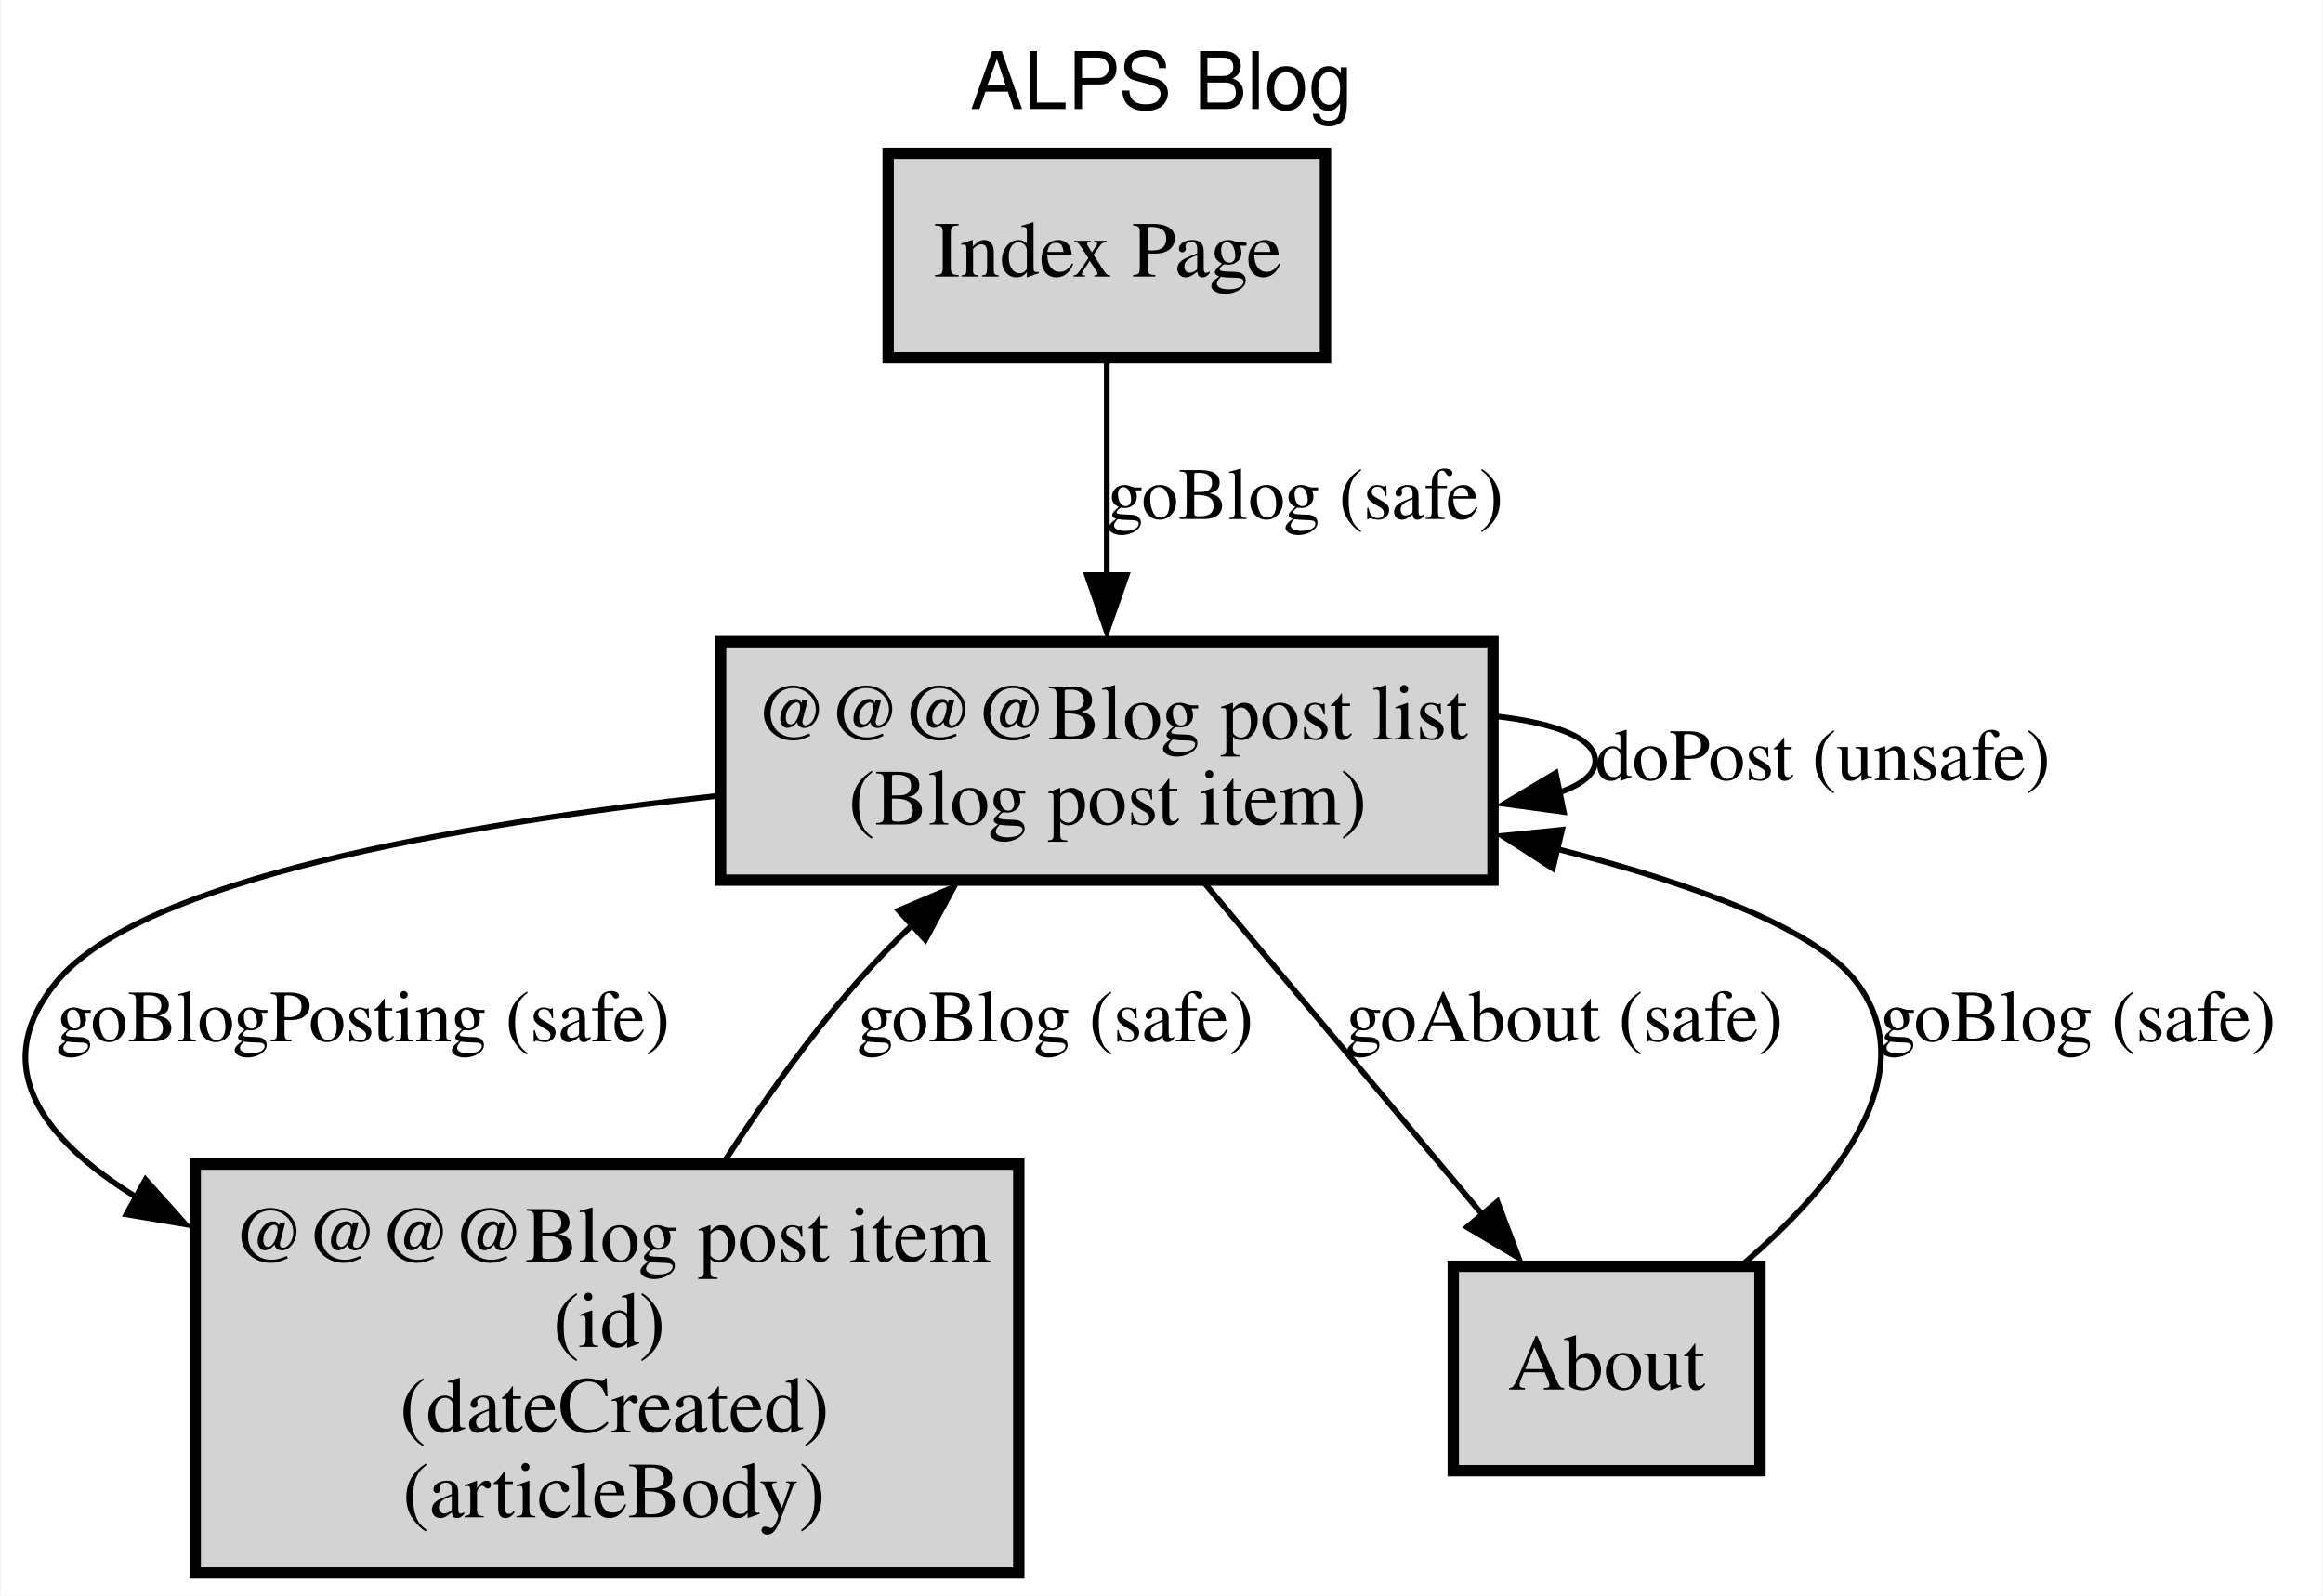
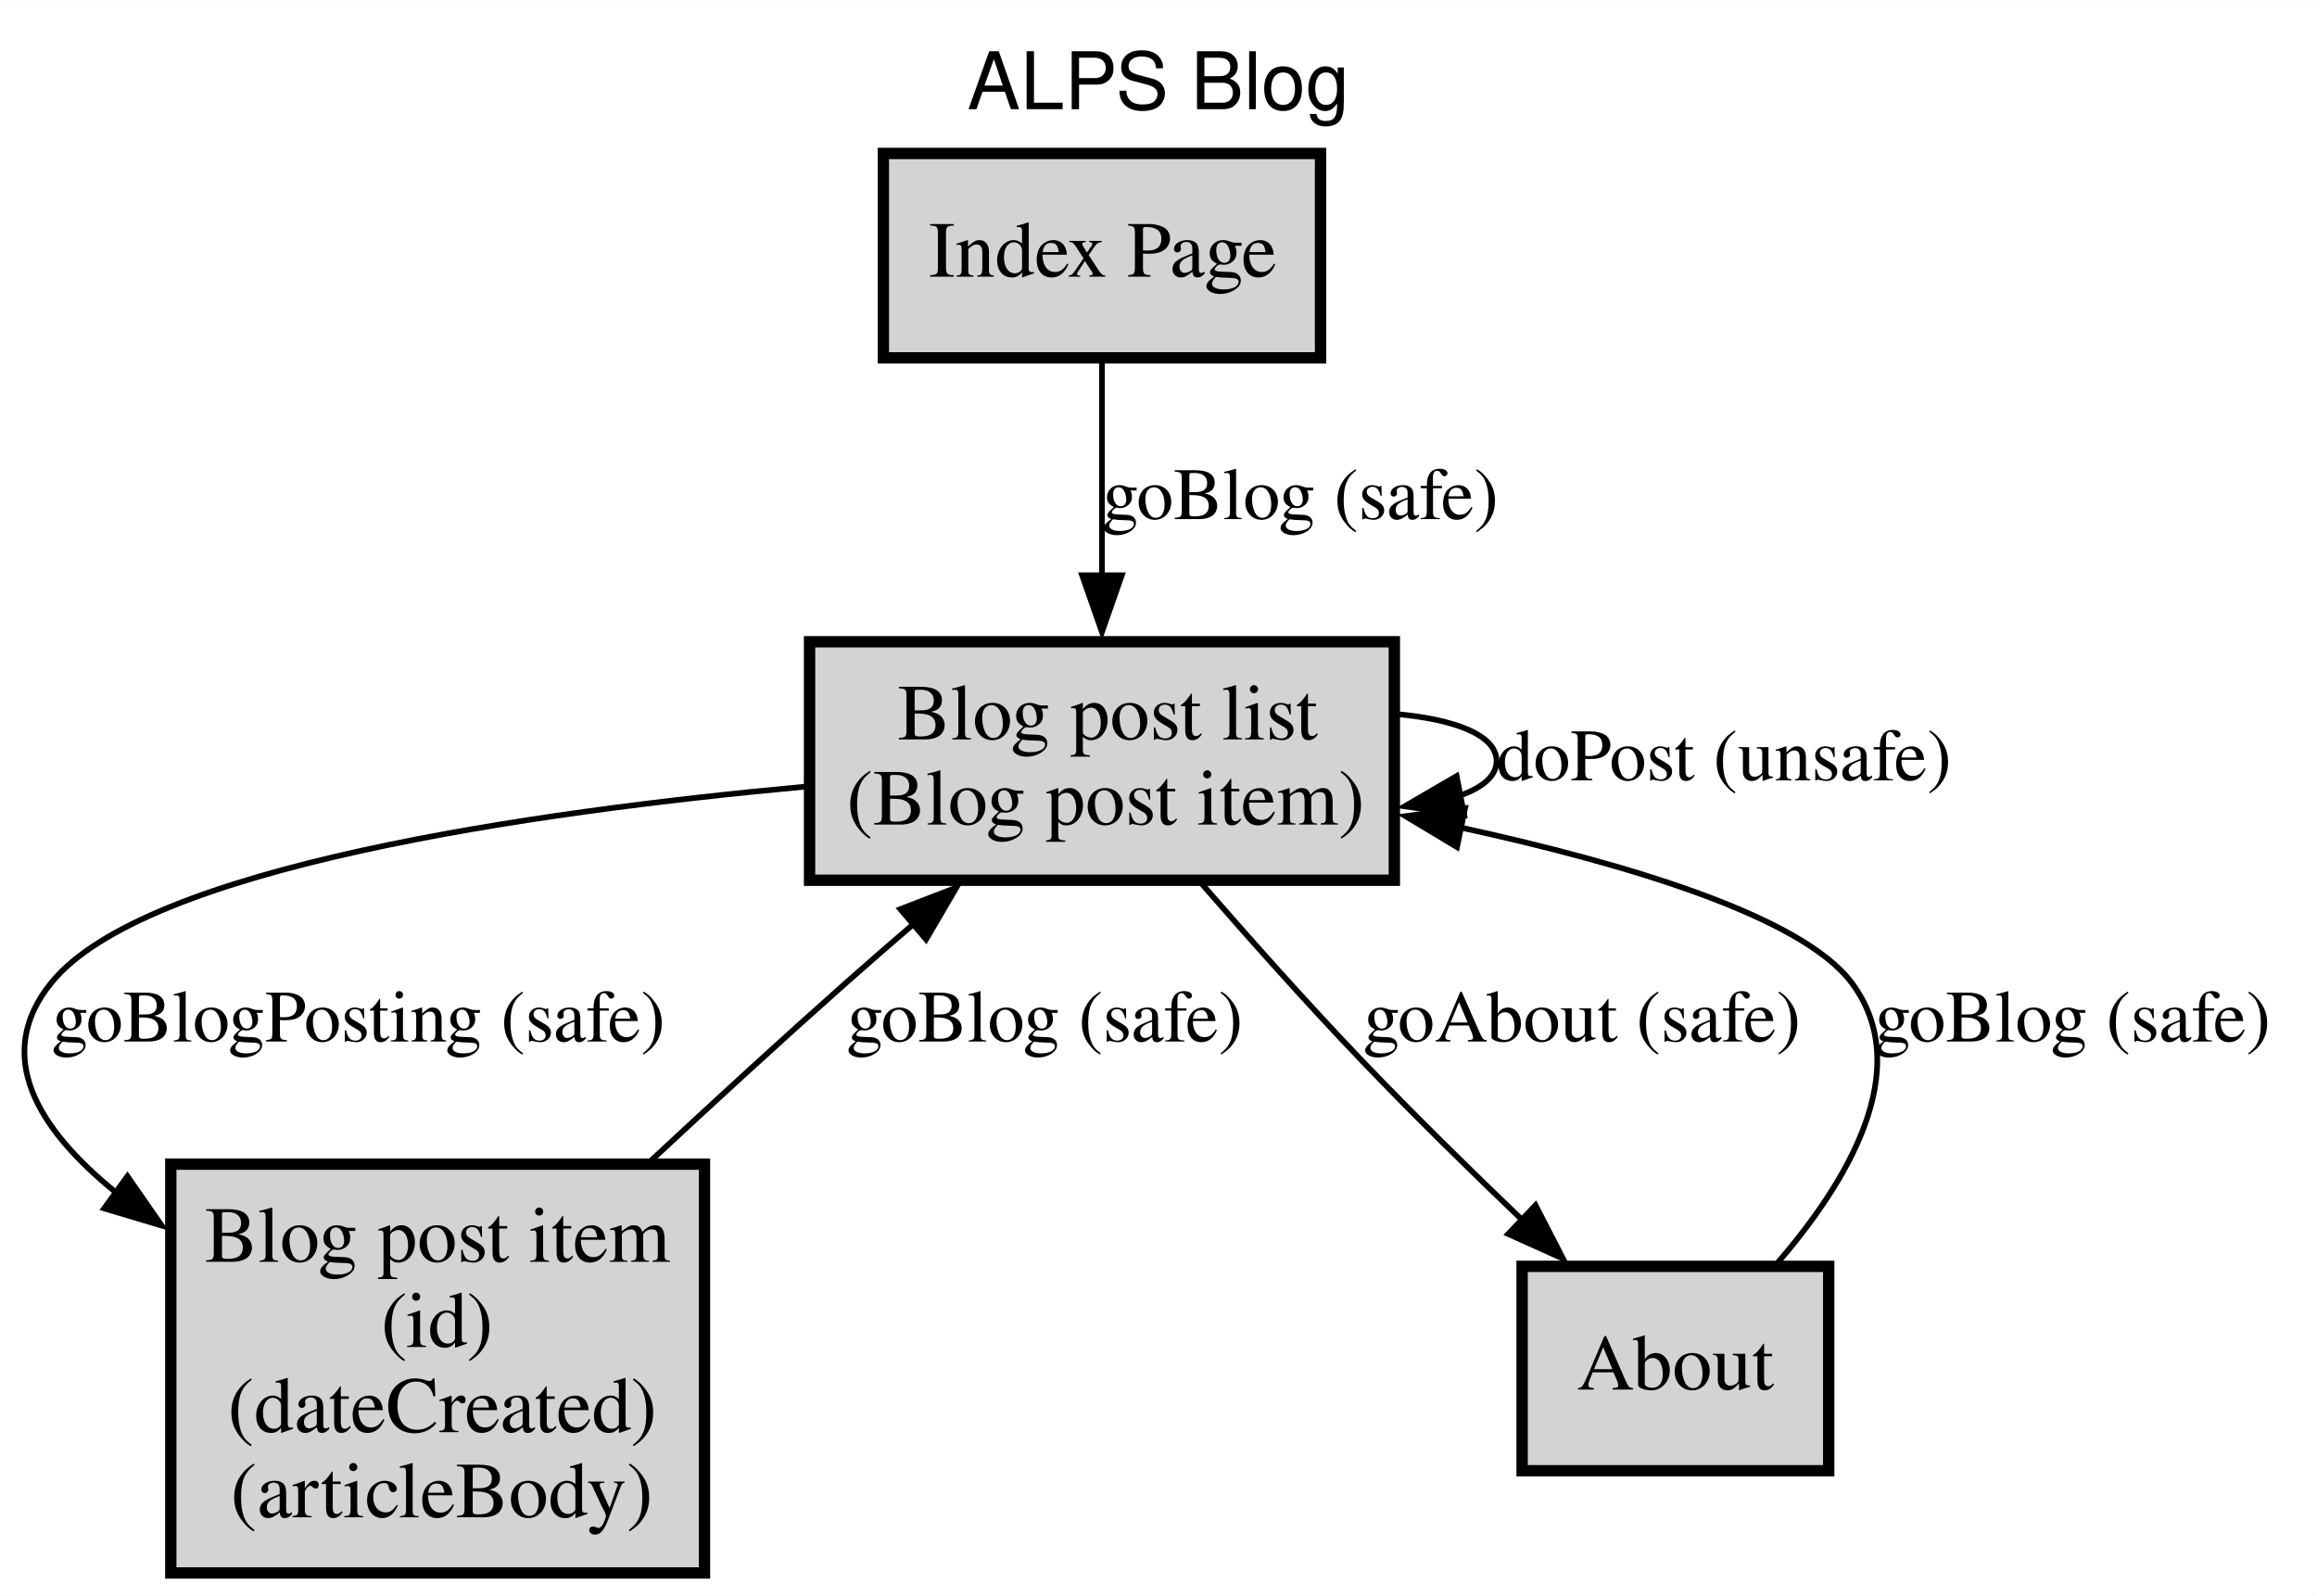
- <svg xmlns="http://www.w3.org/2000/svg" xmlns:xlink="http://www.w3.org/1999/xlink" width="409pt" height="281pt" viewBox="0.00 0.00 408.74 281.00">
+ <svg xmlns="http://www.w3.org/2000/svg" xmlns:xlink="http://www.w3.org/1999/xlink" width="408pt" height="281pt" viewBox="0.00 0.00 408.08 281.00">
  <g id="graph0" class="graph" transform="scale(1 1) rotate(0) translate(4 277)">
    <g id="a_graph0">
      <a xlink:href="index.html" xlink:title="ALPS Blog" target="_parent">
-         <polygon fill="white" stroke="none" points="-4,4 -4,-277 404.74,-277 404.74,4 -4,4" />
-         <text text-anchor="middle" x="200.37" y="-257.8" font-family="Helvetica,sans-Serif" font-size="14.00">ALPS Blog</text>
+         <polygon fill="white" stroke="none" points="-4,4 -4,-277 404.08,-277 404.08,4 -4,4" />
+         <text text-anchor="middle" x="200.04" y="-257.8" font-family="Helvetica,sans-Serif" font-size="14.00">ALPS Blog</text>
      </a>
    </g>
    <g id="node1" class="node">
      <g id="a_node1">
        <a xlink:href="docs/semantic.Blog.html" xlink:title="&lt;TABLE&gt;" target="_parent">
-           <polygon fill="lightgray" stroke="black" stroke-width="2" points="258.74,-164 122.74,-164 122.74,-122 258.74,-122 258.74,-164" />
-           <text text-anchor="start" x="128.74" y="-146.8" font-family="Times,serif" font-size="14.00">@@@@Blog post list</text>
-           <text text-anchor="start" x="145.24" y="-131.8" font-family="Times,serif" font-size="14.00">(Blog post item)</text>
+           <polygon fill="lightgray" stroke="black" stroke-width="2" points="241.58,-164 138.58,-164 138.58,-122 241.58,-122 241.58,-164" />
+           <text text-anchor="start" x="154.08" y="-146.8" font-family="Times,serif" font-size="14.00">Blog post list</text>
+           <text text-anchor="start" x="145.08" y="-131.8" font-family="Times,serif" font-size="14.00">(Blog post item)</text>
        </a>
      </g>
    </g>
    <g id="edge3" class="edge">
      <g id="a_edge3">
        <a xlink:href="docs/unsafe.doPost.html" xlink:title="doPost (unsafe)" target="_parent">
-           <path fill="none" stroke="black" d="M259.22,-150.86C269.65,-149.66 276.74,-147.04 276.74,-143 276.74,-140.66 274.37,-138.8 270.35,-137.41" />
-           <polygon fill="black" stroke="black" points="271.2,-134.01 260.7,-135.44 269.79,-140.87 271.2,-134.01" />
+           <path fill="none" stroke="black" d="M241.91,-151.27C252.22,-150.34 259.58,-147.58 259.58,-143 259.58,-140.35 257.12,-138.31 253.05,-136.88" />
+           <polygon fill="black" stroke="black" points="253.88,-133.48 243.39,-135.02 252.55,-140.35 253.88,-133.48" />
        </a>
      </g>
      <g id="a_edge3-label">
        <a xlink:href="docs/unsafe.doPost.html" xlink:title="doPost (unsafe)" target="_parent">
-           <text text-anchor="start" x="276.74" y="-139.6" font-family="Times,serif" font-size="13.00">doPost (unsafe)</text>
+           <text text-anchor="start" x="259.58" y="-139.6" font-family="Times,serif" font-size="13.00">doPost (unsafe)</text>
        </a>
      </g>
    </g>
    <g id="node2" class="node">
      <g id="a_node2">
        <a xlink:href="docs/semantic.BlogPosting.html" xlink:title="&lt;TABLE&gt;" target="_parent">
-           <polygon fill="lightgray" stroke="black" stroke-width="2" points="175.24,-72 30.24,-72 30.24,0 175.24,0 175.24,-72" />
-           <text text-anchor="start" x="36.74" y="-54.8" font-family="Times,serif" font-size="14.00">@@@@Blog post item</text>
-           <text text-anchor="start" x="93.24" y="-39.8" font-family="Times,serif" font-size="14.00">(id)</text>
-           <text text-anchor="start" x="66.24" y="-24.8" font-family="Times,serif" font-size="14.00">(dateCreated)</text>
-           <text text-anchor="start" x="66.74" y="-9.8" font-family="Times,serif" font-size="14.00">(articleBody)</text>
+           <polygon fill="lightgray" stroke="black" stroke-width="2" points="120.08,-72 26.08,-72 26.08,0 120.08,0 120.08,-72" />
+           <text text-anchor="start" x="32.08" y="-54.8" font-family="Times,serif" font-size="14.00">Blog post item</text>
+           <text text-anchor="start" x="63.08" y="-39.8" font-family="Times,serif" font-size="14.00">(id)</text>
+           <text text-anchor="start" x="36.08" y="-24.8" font-family="Times,serif" font-size="14.00">(dateCreated)</text>
+           <text text-anchor="start" x="36.58" y="-9.8" font-family="Times,serif" font-size="14.00">(articleBody)</text>
        </a>
      </g>
    </g>
    <g id="edge4" class="edge">
      <g id="a_edge4">
        <a xlink:href="docs/safe.goBlogPosting.html" xlink:title="goBlogPosting (safe)" target="_parent">
-           <path fill="none" stroke="black" d="M122.59,-136.89C76.15,-131.83 20.5,-122.11 5.74,-104 -6.21,-89.35 3.1,-76.54 19.88,-66.16" />
-           <polygon fill="black" stroke="black" points="21.49,-69.27 28.56,-61.38 18.11,-63.14 21.49,-69.27" />
+           <path fill="none" stroke="black" d="M138.08,-138.51C89.35,-134.03 21.6,-124.27 5.08,-104 -5.42,-91.13 2.72,-78.07 16.52,-66.94" />
+           <polygon fill="black" stroke="black" points="18.44,-69.87 24.49,-61.17 14.34,-64.2 18.44,-69.87" />
        </a>
      </g>
      <g id="a_edge4-label">
        <a xlink:href="docs/safe.goBlogPosting.html" xlink:title="goBlogPosting (safe)" target="_parent">
-           <text text-anchor="start" x="5.74" y="-93.6" font-family="Times,serif" font-size="13.00">goBlogPosting (safe)</text>
+           <text text-anchor="start" x="5.08" y="-93.6" font-family="Times,serif" font-size="13.00">goBlogPosting (safe)</text>
        </a>
      </g>
    </g>
    <g id="node3" class="node">
      <g id="a_node3">
        <a xlink:href="docs/semantic.About.html" xlink:title="About" target="_parent">
-           <polygon fill="lightgray" stroke="black" stroke-width="2" points="305.74,-54 251.74,-54 251.74,-18 305.74,-18 305.74,-54" />
-           <text text-anchor="middle" x="278.74" y="-32.3" font-family="Times,serif" font-size="14.00">About</text>
+           <polygon fill="lightgray" stroke="black" stroke-width="2" points="318.08,-54 264.08,-54 264.08,-18 318.08,-18 318.08,-54" />
+           <text text-anchor="middle" x="291.08" y="-32.3" font-family="Times,serif" font-size="14.00">About</text>
        </a>
      </g>
    </g>
    <g id="edge2" class="edge">
      <g id="a_edge2">
        <a xlink:href="docs/safe.goAbout.html" xlink:title="goAbout (safe)" target="_parent">
-           <path fill="none" stroke="black" d="M207.91,-121.51C222.01,-104.68 242.05,-80.77 257.22,-62.67" />
-           <polygon fill="black" stroke="black" points="259.51,-65.39 263.26,-55.47 254.15,-60.89 259.51,-65.39" />
+           <path fill="none" stroke="black" d="M207.19,-121.91C215.7,-112.12 226.24,-100.27 236.08,-90 244.98,-80.71 255.03,-70.85 264.08,-62.19" />
+           <polygon fill="black" stroke="black" points="266.44,-64.77 271.29,-55.35 261.63,-59.7 266.44,-64.77" />
        </a>
      </g>
      <g id="a_edge2-label">
        <a xlink:href="docs/safe.goAbout.html" xlink:title="goAbout (safe)" target="_parent">
-           <text text-anchor="start" x="232.74" y="-93.6" font-family="Times,serif" font-size="13.00">goAbout (safe)</text>
+           <text text-anchor="start" x="236.08" y="-93.6" font-family="Times,serif" font-size="13.00">goAbout (safe)</text>
        </a>
      </g>
    </g>
    <g id="edge5" class="edge">
      <g id="a_edge5">
        <a xlink:href="docs/safe.goBlog.html" xlink:title="goBlog (safe)" target="_parent">
-           <path fill="none" stroke="black" d="M123.38,-72.41C130.24,-83.01 138.3,-94.37 146.74,-104 149.81,-107.5 153.2,-110.97 156.7,-114.32" />
-           <polygon fill="black" stroke="black" points="154.08,-116.67 163.83,-120.81 158.79,-111.49 154.08,-116.67" />
+           <path fill="none" stroke="black" d="M110.5,-72.47C121.54,-82.75 133.71,-93.92 145.08,-104 148.88,-107.37 152.91,-110.87 156.92,-114.31" />
+           <polygon fill="black" stroke="black" points="154.57,-116.91 164.45,-120.72 159.1,-111.58 154.57,-116.91" />
        </a>
      </g>
      <g id="a_edge5-label">
        <a xlink:href="docs/safe.goBlog.html" xlink:title="goBlog (safe)" target="_parent">
-           <text text-anchor="start" x="146.74" y="-93.6" font-family="Times,serif" font-size="13.00">goBlog (safe)</text>
+           <text text-anchor="start" x="145.08" y="-93.6" font-family="Times,serif" font-size="13.00">goBlog (safe)</text>
        </a>
      </g>
    </g>
    <g id="edge1" class="edge">
      <g id="a_edge1">
        <a xlink:href="docs/safe.goBlog.html" xlink:title="goBlog (safe)" target="_parent">
-           <path fill="none" stroke="black" d="M302.9,-54.49C318.93,-68.26 334.96,-87.77 322.74,-104 315.56,-113.54 293.79,-121.43 269.95,-127.51" />
-           <polygon fill="black" stroke="black" points="269.27,-124.07 260.36,-129.81 270.9,-130.88 269.27,-124.07" />
+           <path fill="none" stroke="black" d="M308.82,-54.33C321.18,-68.55 333.56,-88.74 322.08,-104 313.3,-115.66 282.76,-124.85 253.26,-131.28" />
+           <polygon fill="black" stroke="black" points="252.61,-127.84 243.53,-133.29 254.04,-134.69 252.61,-127.84" />
        </a>
      </g>
      <g id="a_edge1-label">
        <a xlink:href="docs/safe.goBlog.html" xlink:title="goBlog (safe)" target="_parent">
-           <text text-anchor="start" x="326.74" y="-93.6" font-family="Times,serif" font-size="13.00">goBlog (safe)</text>
+           <text text-anchor="start" x="326.08" y="-93.6" font-family="Times,serif" font-size="13.00">goBlog (safe)</text>
        </a>
      </g>
    </g>
    <g id="node4" class="node">
      <g id="a_node4">
        <a xlink:href="docs/semantic.Index.html" xlink:title="Index Page" target="_parent">
-           <polygon fill="lightgray" stroke="black" stroke-width="2" points="229.24,-250 152.24,-250 152.24,-214 229.24,-214 229.24,-250" />
-           <text text-anchor="start" x="160.24" y="-228.3" font-family="Times,serif" font-size="14.00">Index Page</text>
+           <polygon fill="lightgray" stroke="black" stroke-width="2" points="228.58,-250 151.58,-250 151.58,-214 228.58,-214 228.58,-250" />
+           <text text-anchor="start" x="159.58" y="-228.3" font-family="Times,serif" font-size="14.00">Index Page</text>
        </a>
      </g>
    </g>
    <g id="edge6" class="edge">
      <g id="a_edge6">
        <a xlink:href="docs/safe.goBlog.html" xlink:title="goBlog (safe)" target="_parent">
-           <path fill="none" stroke="black" d="M190.74,-213.81C190.74,-202.89 190.74,-188.43 190.74,-175.5" />
-           <polygon fill="black" stroke="black" points="194.24,-175.72 190.74,-165.72 187.24,-175.72 194.24,-175.72" />
+           <path fill="none" stroke="black" d="M190.08,-213.81C190.08,-202.89 190.08,-188.43 190.08,-175.5" />
+           <polygon fill="black" stroke="black" points="193.58,-175.72 190.08,-165.72 186.58,-175.72 193.58,-175.72" />
        </a>
      </g>
      <g id="a_edge6-label">
        <a xlink:href="docs/safe.goBlog.html" xlink:title="goBlog (safe)" target="_parent">
-           <text text-anchor="start" x="190.74" y="-185.6" font-family="Times,serif" font-size="13.00">goBlog (safe)</text>
+           <text text-anchor="start" x="190.08" y="-185.6" font-family="Times,serif" font-size="13.00">goBlog (safe)</text>
        </a>
      </g>
    </g>
  </g>
</svg>
